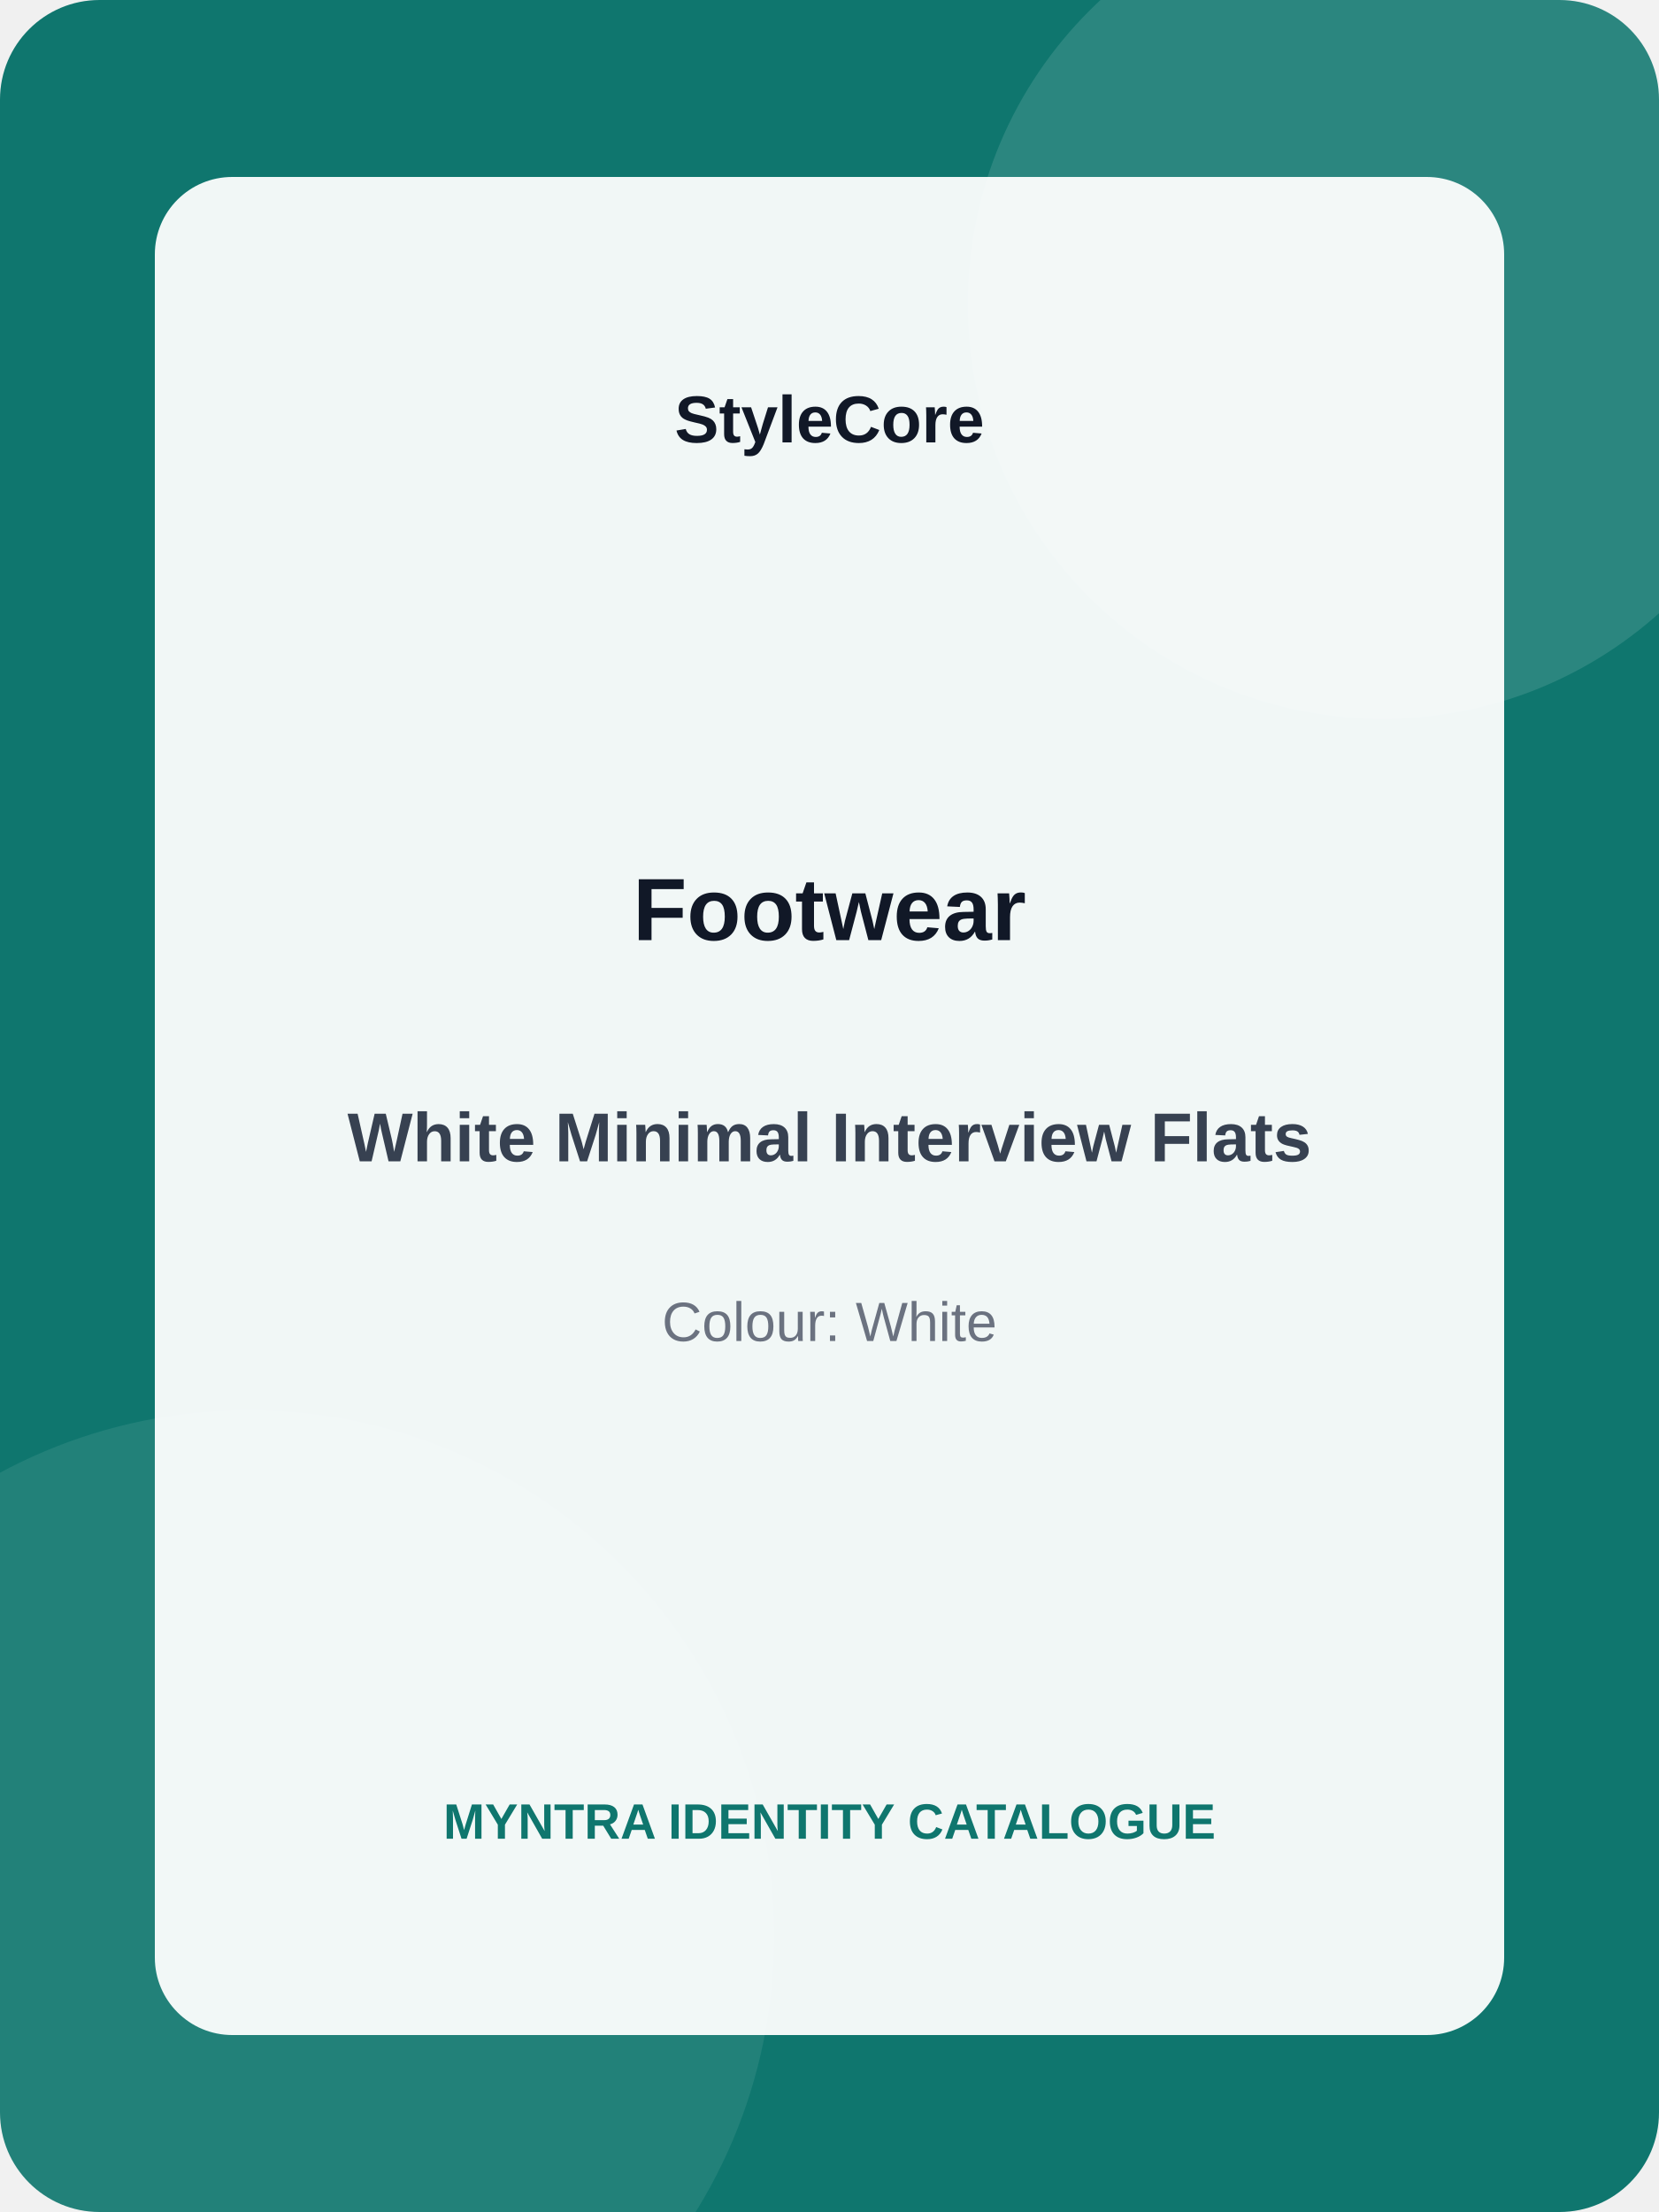
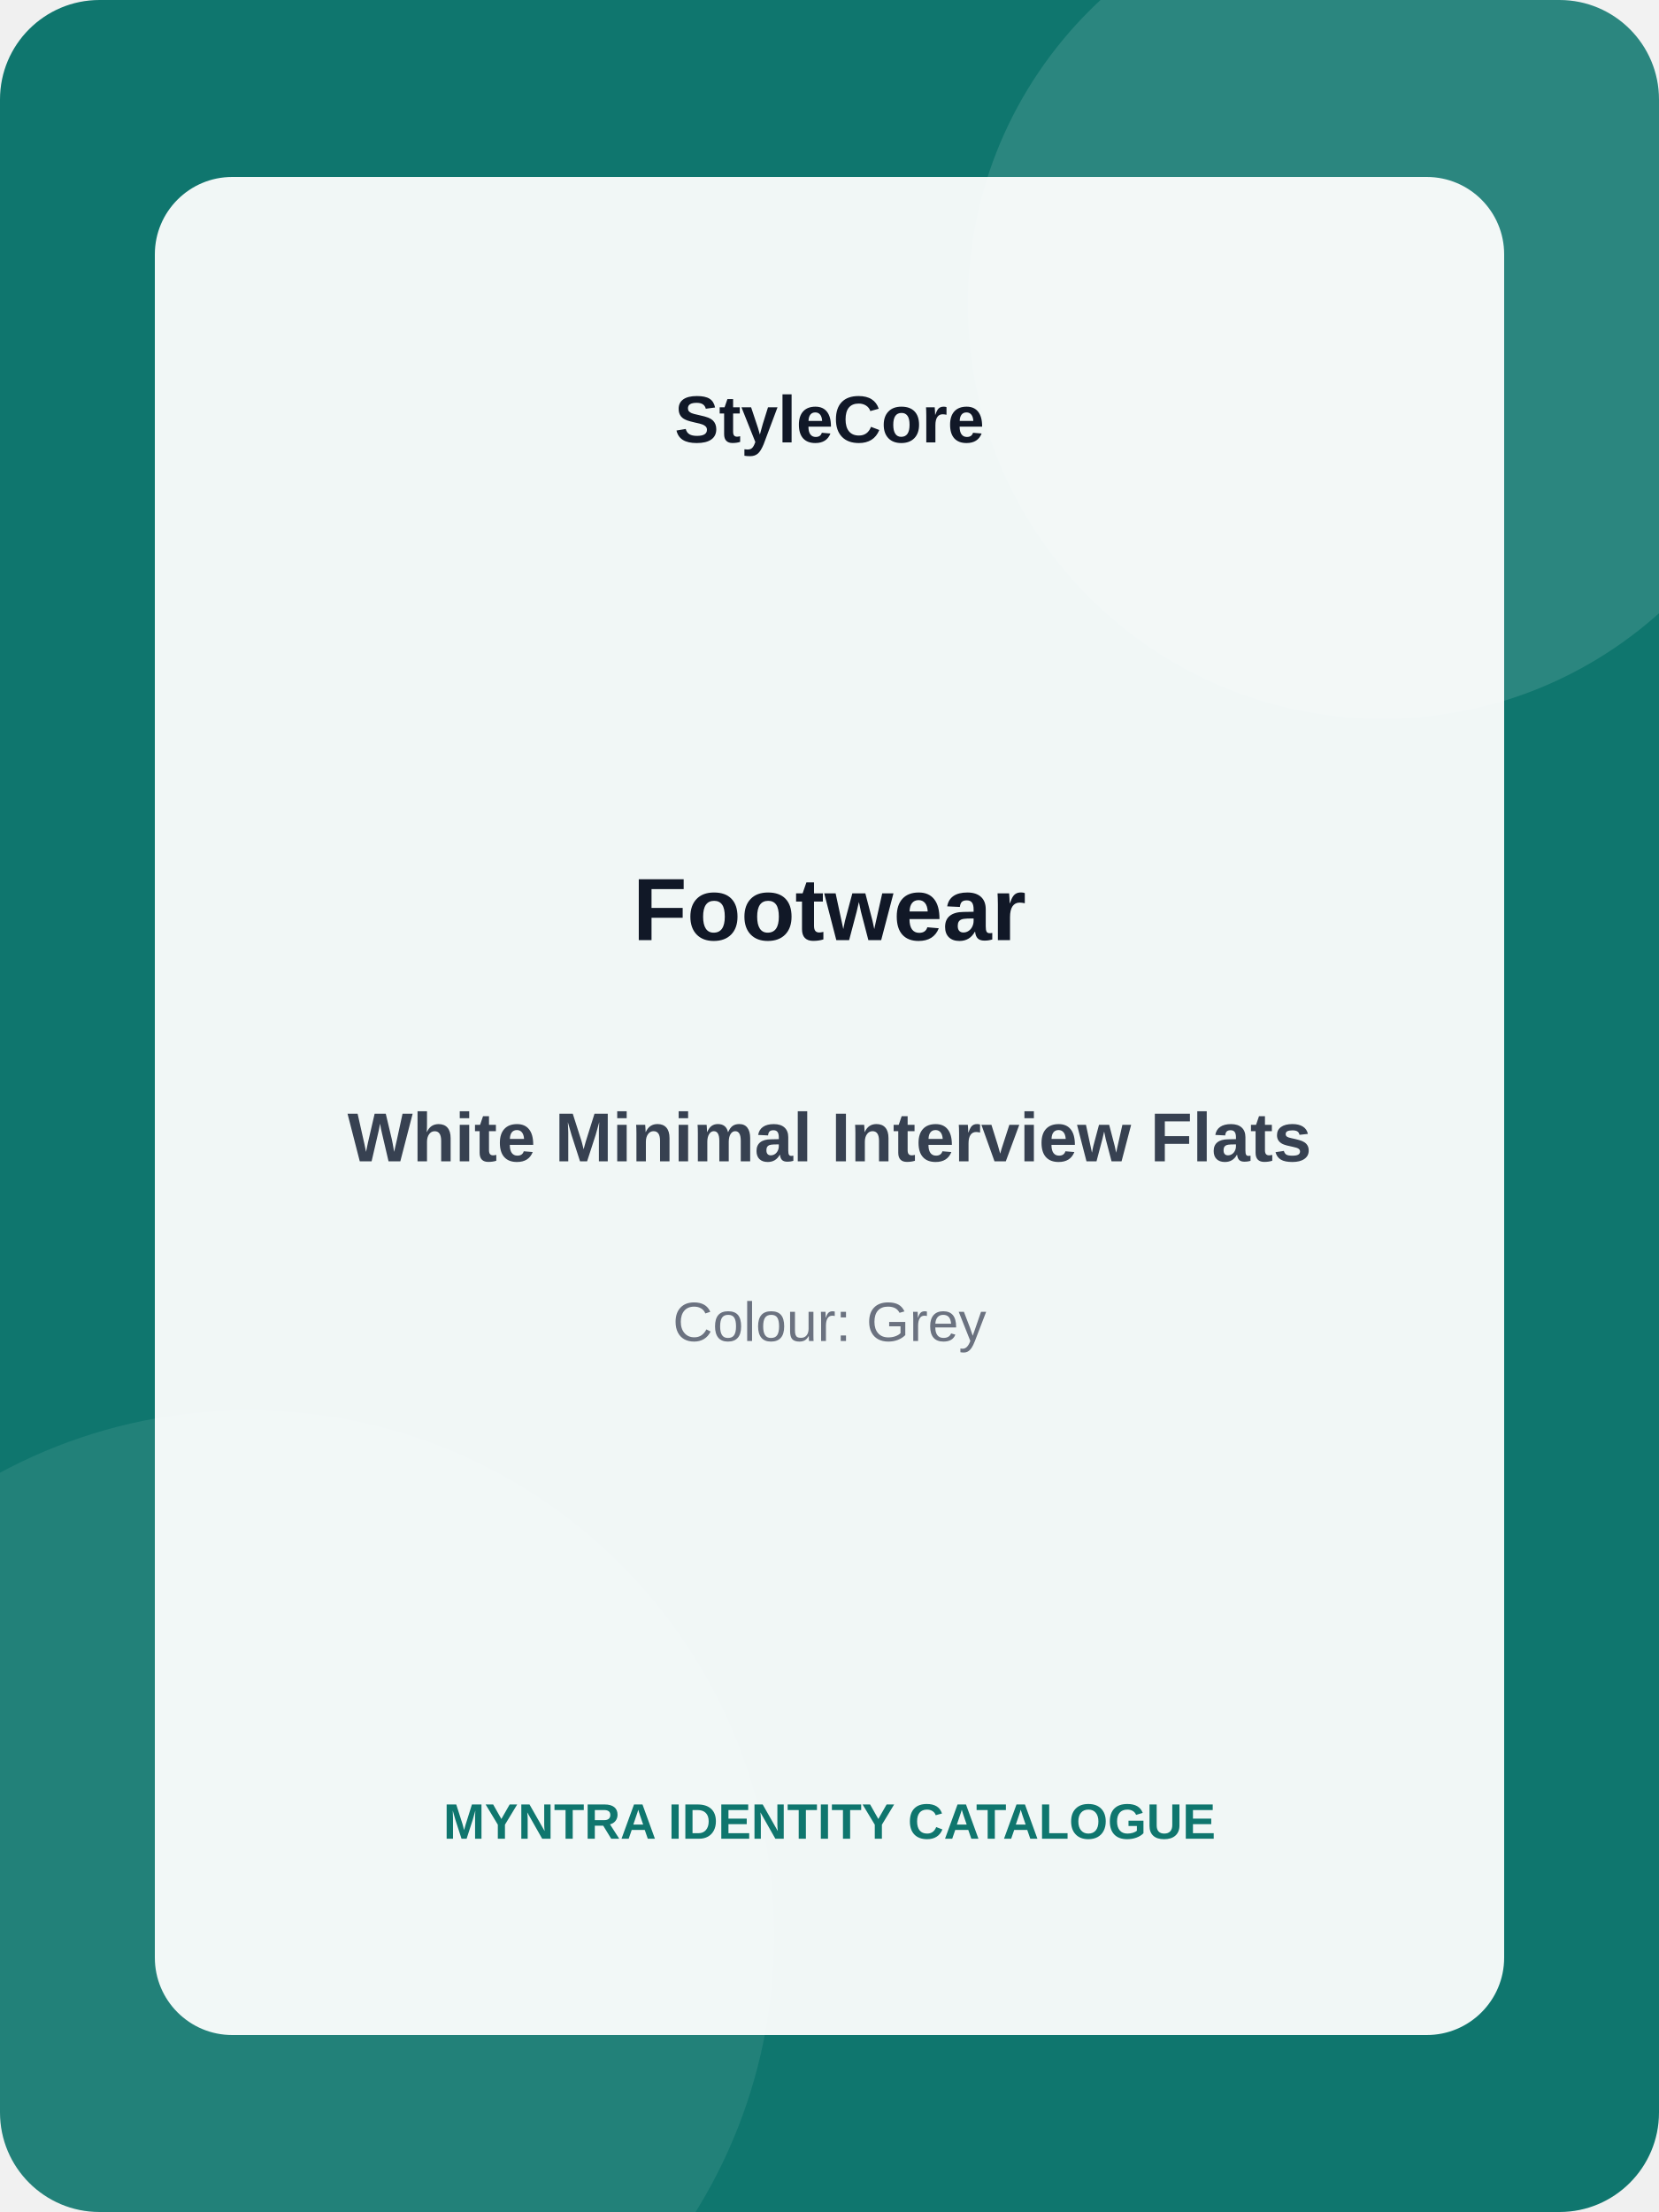
<svg xmlns="http://www.w3.org/2000/svg" width="600" height="800" viewBox="0 0 600 800" role="img" aria-labelledby="title description">
  <rect width="600" height="800" rx="36" fill="#0f766e" />
  <circle cx="500" cy="110" r="150" fill="#ffffff" opacity="0.12" />
  <circle cx="90" cy="700" r="190" fill="#ffffff" opacity="0.08" />
  <rect x="56" y="64" width="488" height="672" rx="28" fill="#ffffff" opacity="0.94" />
  <text x="300" y="160" text-anchor="middle" font-family="Arial, sans-serif" font-size="24" font-weight="700" fill="#111827">
    StyleCore
  </text>
  <text x="300" y="340" text-anchor="middle" font-family="Arial, sans-serif" font-size="32" font-weight="700" fill="#111827">
    Footwear
  </text>
  <text x="300" y="420" text-anchor="middle" font-family="Arial, sans-serif" font-size="25" font-weight="600" fill="#374151">
    White Minimal Interview Flats
  </text>
  <text x="300" y="485" text-anchor="middle" font-family="Arial, sans-serif" font-size="20" fill="#6b7280">
-     Colour: White
+     Colour: Grey
  </text>
  <text x="300" y="665" text-anchor="middle" font-family="Arial, sans-serif" font-size="18" font-weight="700" fill="#0f766e">
    MYNTRA IDENTITY CATALOGUE
  </text>
</svg>
